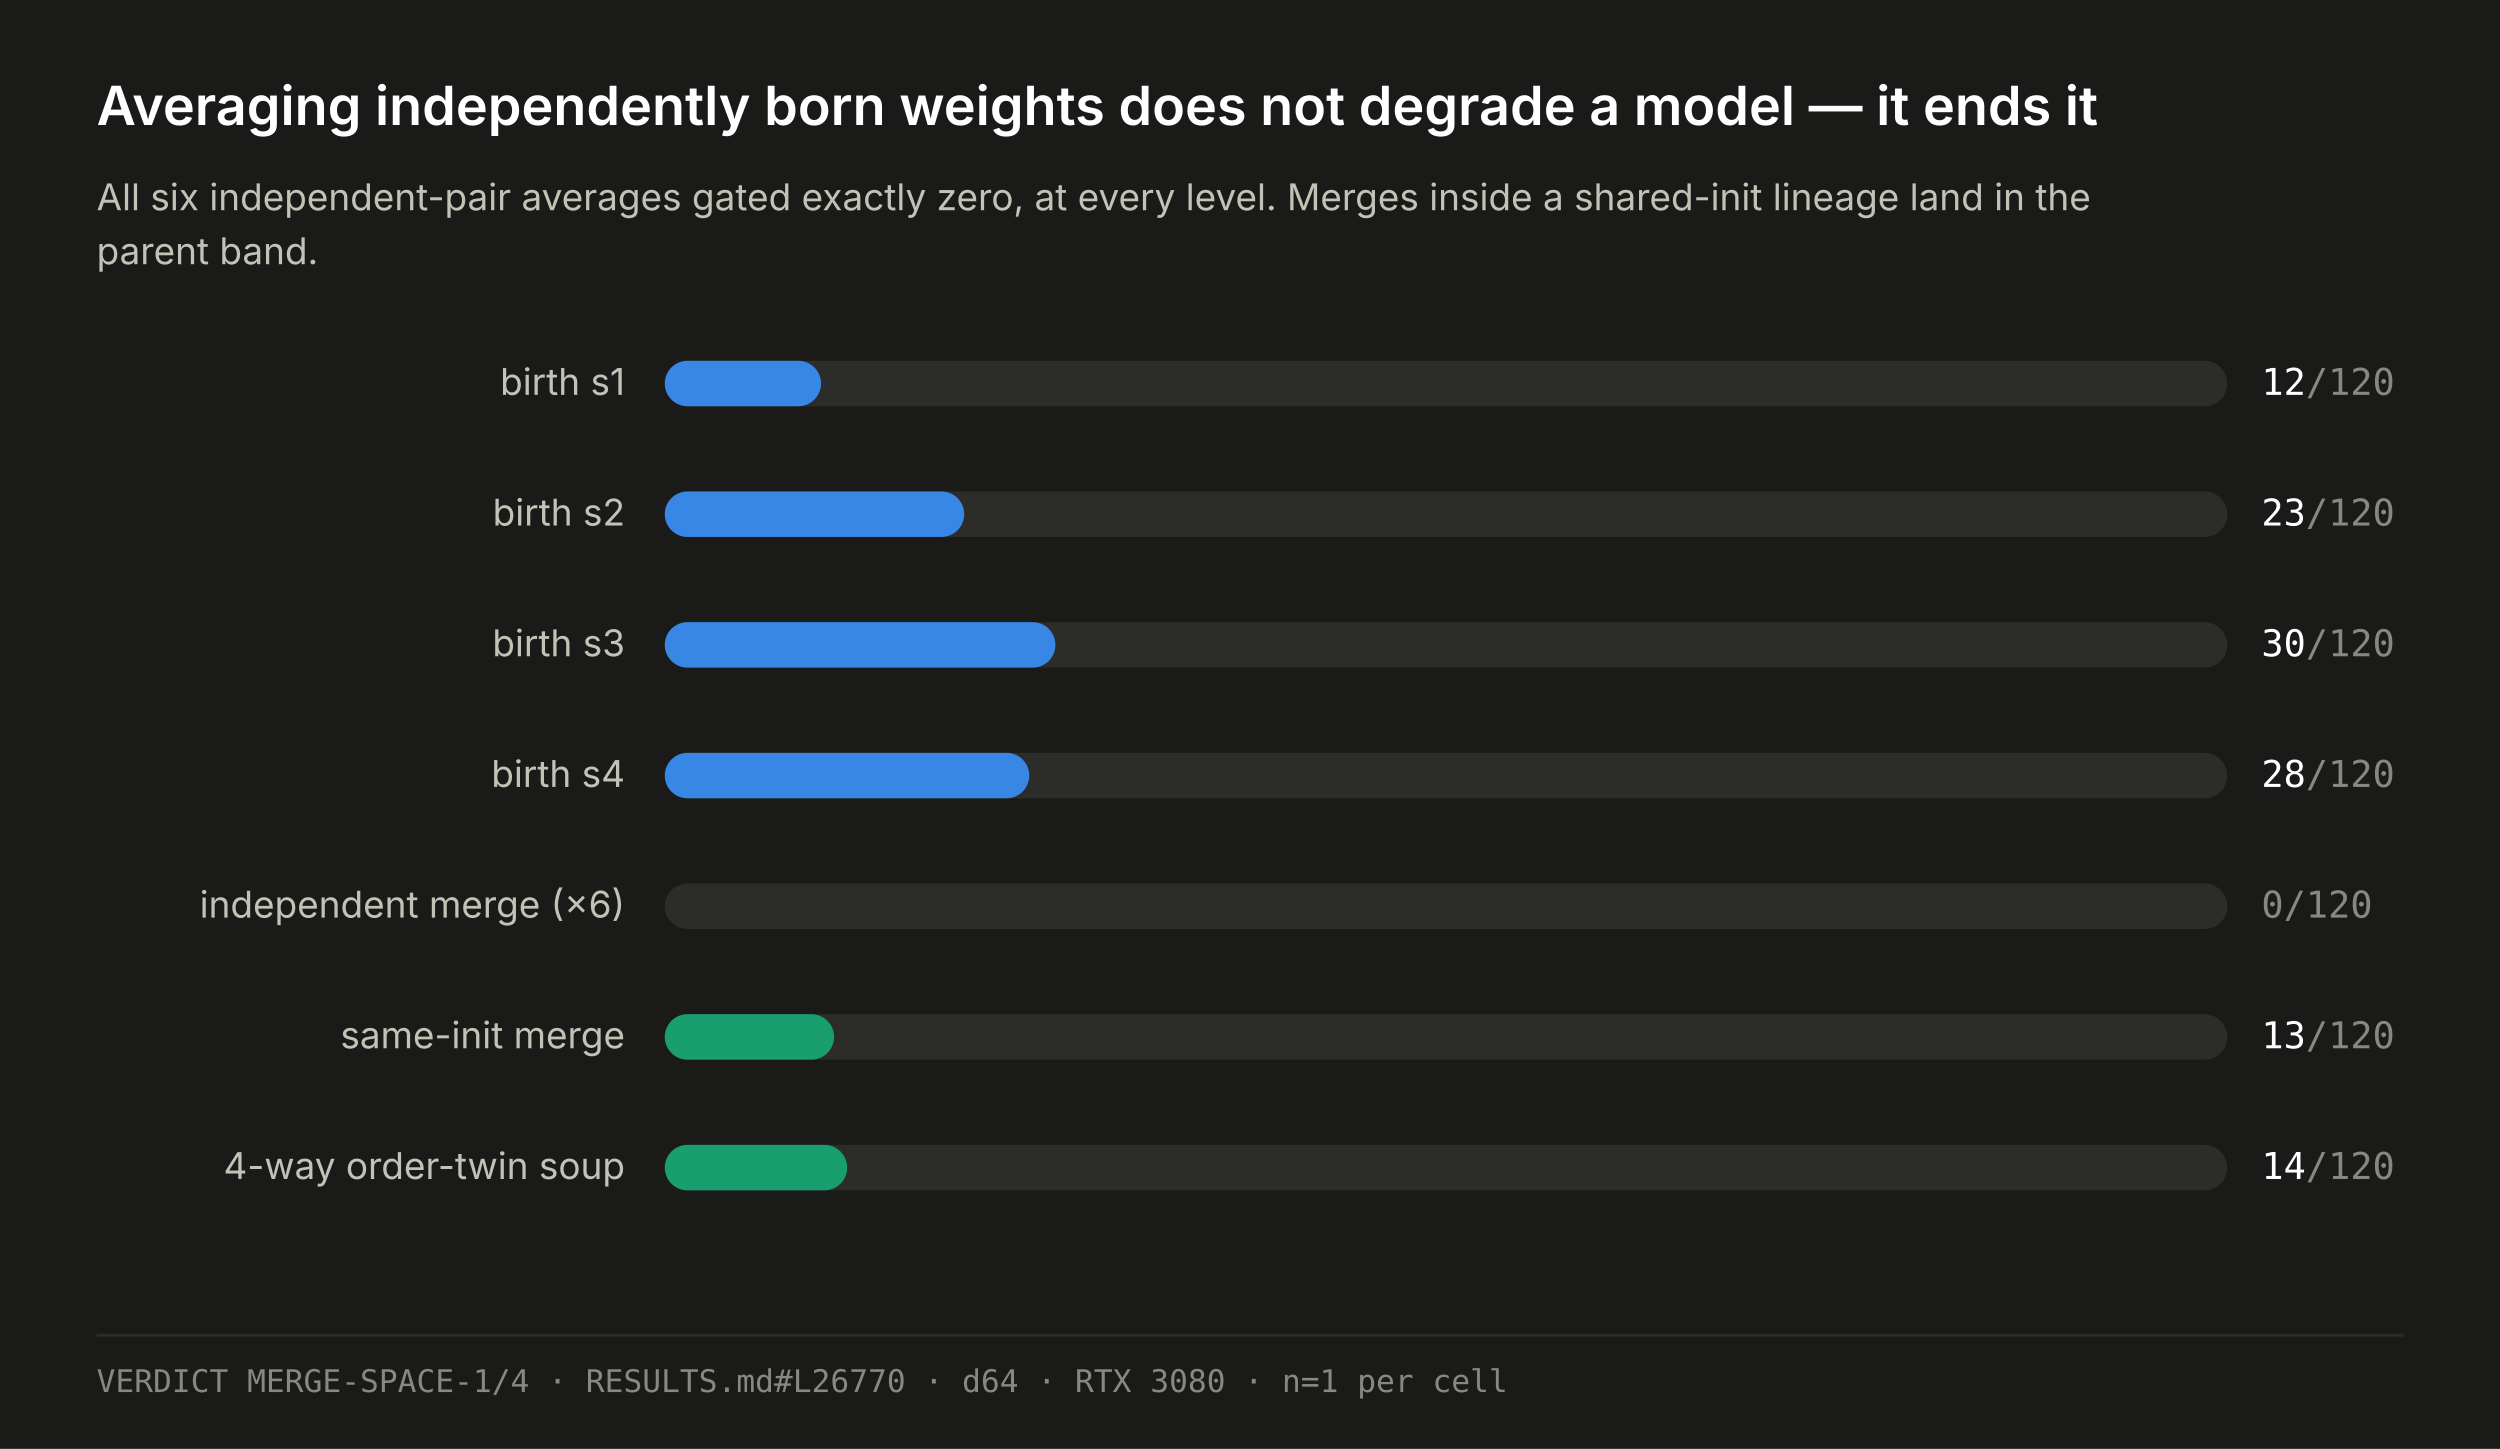
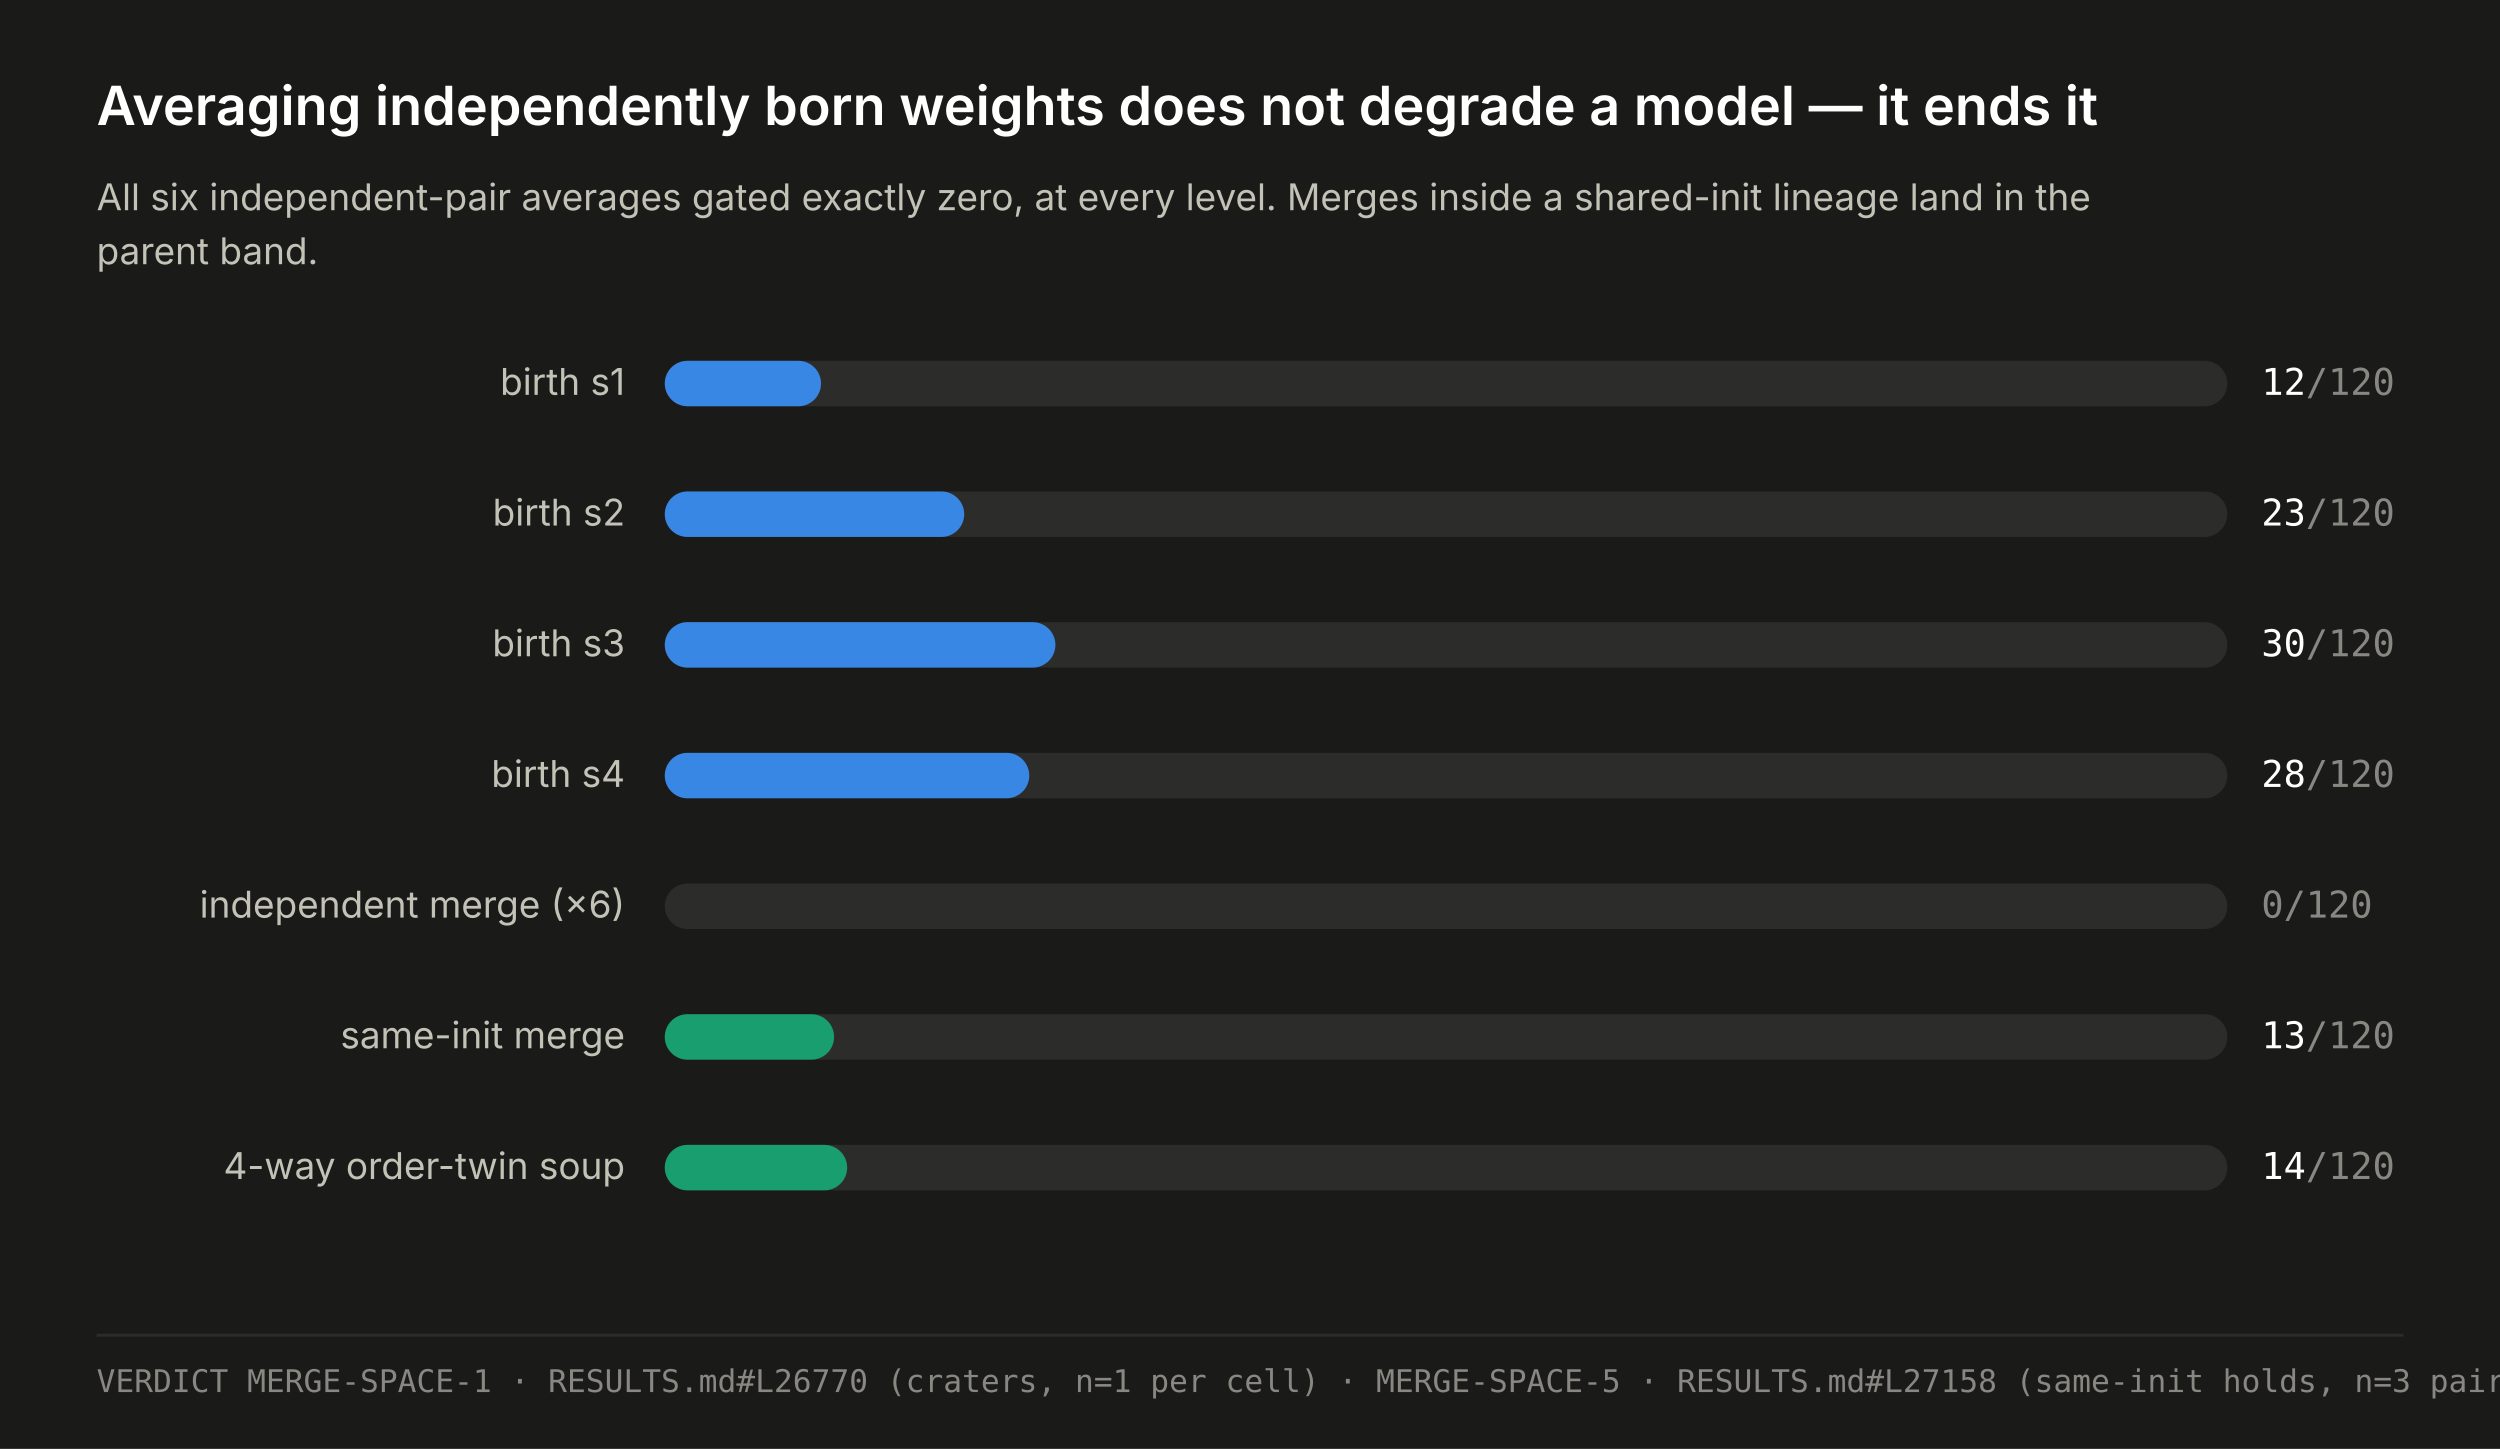
<svg xmlns="http://www.w3.org/2000/svg" width="880" height="510" viewBox="0 0 880 510" role="img">
  <rect width="880" height="510" fill="#1a1a19" />
  <text x="34" y="44" font-family="Inter, -apple-system, BlinkMacSystemFont, 'Segoe UI', sans-serif" font-size="19" font-weight="600" fill="#ffffff">Averaging independently born weights does not degrade a model — it ends it</text>
  <text x="34" y="74" font-family="Inter, -apple-system, BlinkMacSystemFont, 'Segoe UI', sans-serif" font-size="13" fill="#c3c2b7">All six independent-pair averages gated exactly zero, at every level. Merges inside a shared-init lineage land in the</text>
  <text x="34" y="93" font-family="Inter, -apple-system, BlinkMacSystemFont, 'Segoe UI', sans-serif" font-size="13" fill="#c3c2b7">parent band.</text>
  <text x="220" y="139" text-anchor="end" font-family="Inter, -apple-system, BlinkMacSystemFont, 'Segoe UI', sans-serif" font-size="13" fill="#c3c2b7">birth s1</text>
  <rect x="234" y="127" width="550" height="16" rx="8" fill="#2c2c2a" />
  <rect x="234" y="127" width="55.0" height="16" rx="8" fill="#3987e5" />
  <text x="796" y="139" font-family="'JetBrains Mono', ui-monospace, SFMono-Regular, Menlo, monospace" font-size="13" font-weight="500" fill="#ffffff">12<tspan fill="#898781">/120</tspan>
  </text>
  <text x="220" y="185" text-anchor="end" font-family="Inter, -apple-system, BlinkMacSystemFont, 'Segoe UI', sans-serif" font-size="13" fill="#c3c2b7">birth s2</text>
  <rect x="234" y="173" width="550" height="16" rx="8" fill="#2c2c2a" />
  <rect x="234" y="173" width="105.4" height="16" rx="8" fill="#3987e5" />
  <text x="796" y="185" font-family="'JetBrains Mono', ui-monospace, SFMono-Regular, Menlo, monospace" font-size="13" font-weight="500" fill="#ffffff">23<tspan fill="#898781">/120</tspan>
  </text>
  <text x="220" y="231" text-anchor="end" font-family="Inter, -apple-system, BlinkMacSystemFont, 'Segoe UI', sans-serif" font-size="13" fill="#c3c2b7">birth s3</text>
  <rect x="234" y="219" width="550" height="16" rx="8" fill="#2c2c2a" />
  <rect x="234" y="219" width="137.5" height="16" rx="8" fill="#3987e5" />
  <text x="796" y="231" font-family="'JetBrains Mono', ui-monospace, SFMono-Regular, Menlo, monospace" font-size="13" font-weight="500" fill="#ffffff">30<tspan fill="#898781">/120</tspan>
  </text>
  <text x="220" y="277" text-anchor="end" font-family="Inter, -apple-system, BlinkMacSystemFont, 'Segoe UI', sans-serif" font-size="13" fill="#c3c2b7">birth s4</text>
  <rect x="234" y="265" width="550" height="16" rx="8" fill="#2c2c2a" />
  <rect x="234" y="265" width="128.3" height="16" rx="8" fill="#3987e5" />
  <text x="796" y="277" font-family="'JetBrains Mono', ui-monospace, SFMono-Regular, Menlo, monospace" font-size="13" font-weight="500" fill="#ffffff">28<tspan fill="#898781">/120</tspan>
  </text>
  <text x="220" y="323" text-anchor="end" font-family="Inter, -apple-system, BlinkMacSystemFont, 'Segoe UI', sans-serif" font-size="13" fill="#c3c2b7">independent merge (×6)</text>
  <rect x="234" y="311" width="550" height="16" rx="8" fill="#2c2c2a" />
  <text x="796" y="323" font-family="'JetBrains Mono', ui-monospace, SFMono-Regular, Menlo, monospace" font-size="13" font-weight="500" fill="#898781">0<tspan fill="#898781">/120</tspan>
  </text>
  <text x="220" y="369" text-anchor="end" font-family="Inter, -apple-system, BlinkMacSystemFont, 'Segoe UI', sans-serif" font-size="13" fill="#c3c2b7">same-init merge</text>
  <rect x="234" y="357" width="550" height="16" rx="8" fill="#2c2c2a" />
  <rect x="234" y="357" width="59.6" height="16" rx="8" fill="#199e70" />
  <text x="796" y="369" font-family="'JetBrains Mono', ui-monospace, SFMono-Regular, Menlo, monospace" font-size="13" font-weight="500" fill="#ffffff">13<tspan fill="#898781">/120</tspan>
  </text>
  <text x="220" y="415" text-anchor="end" font-family="Inter, -apple-system, BlinkMacSystemFont, 'Segoe UI', sans-serif" font-size="13" fill="#c3c2b7">4-way order-twin soup</text>
  <rect x="234" y="403" width="550" height="16" rx="8" fill="#2c2c2a" />
  <rect x="234" y="403" width="64.2" height="16" rx="8" fill="#199e70" />
  <text x="796" y="415" font-family="'JetBrains Mono', ui-monospace, SFMono-Regular, Menlo, monospace" font-size="13" font-weight="500" fill="#ffffff">14<tspan fill="#898781">/120</tspan>
  </text>
  <line x1="34" y1="470" x2="846" y2="470" stroke="#2c2c2a" stroke-width="1" />
-   <text x="34" y="490" font-family="'JetBrains Mono', ui-monospace, SFMono-Regular, Menlo, monospace" font-size="11" fill="#898781">VERDICT MERGE-SPACE-1/4 · RESULTS.md#L26770 · d64 · RTX 3080 · n=1 per cell</text>
+   <text x="34" y="490" font-family="'JetBrains Mono', ui-monospace, SFMono-Regular, Menlo, monospace" font-size="11" fill="#898781">VERDICT MERGE-SPACE-1 · RESULTS.md#L26770 (craters, n=1 per cell) · MERGE-SPACE-5 · RESULTS.md#L27158 (same-init holds, n=3 paired seeds) · d64 · RTX 3080</text>
</svg>
